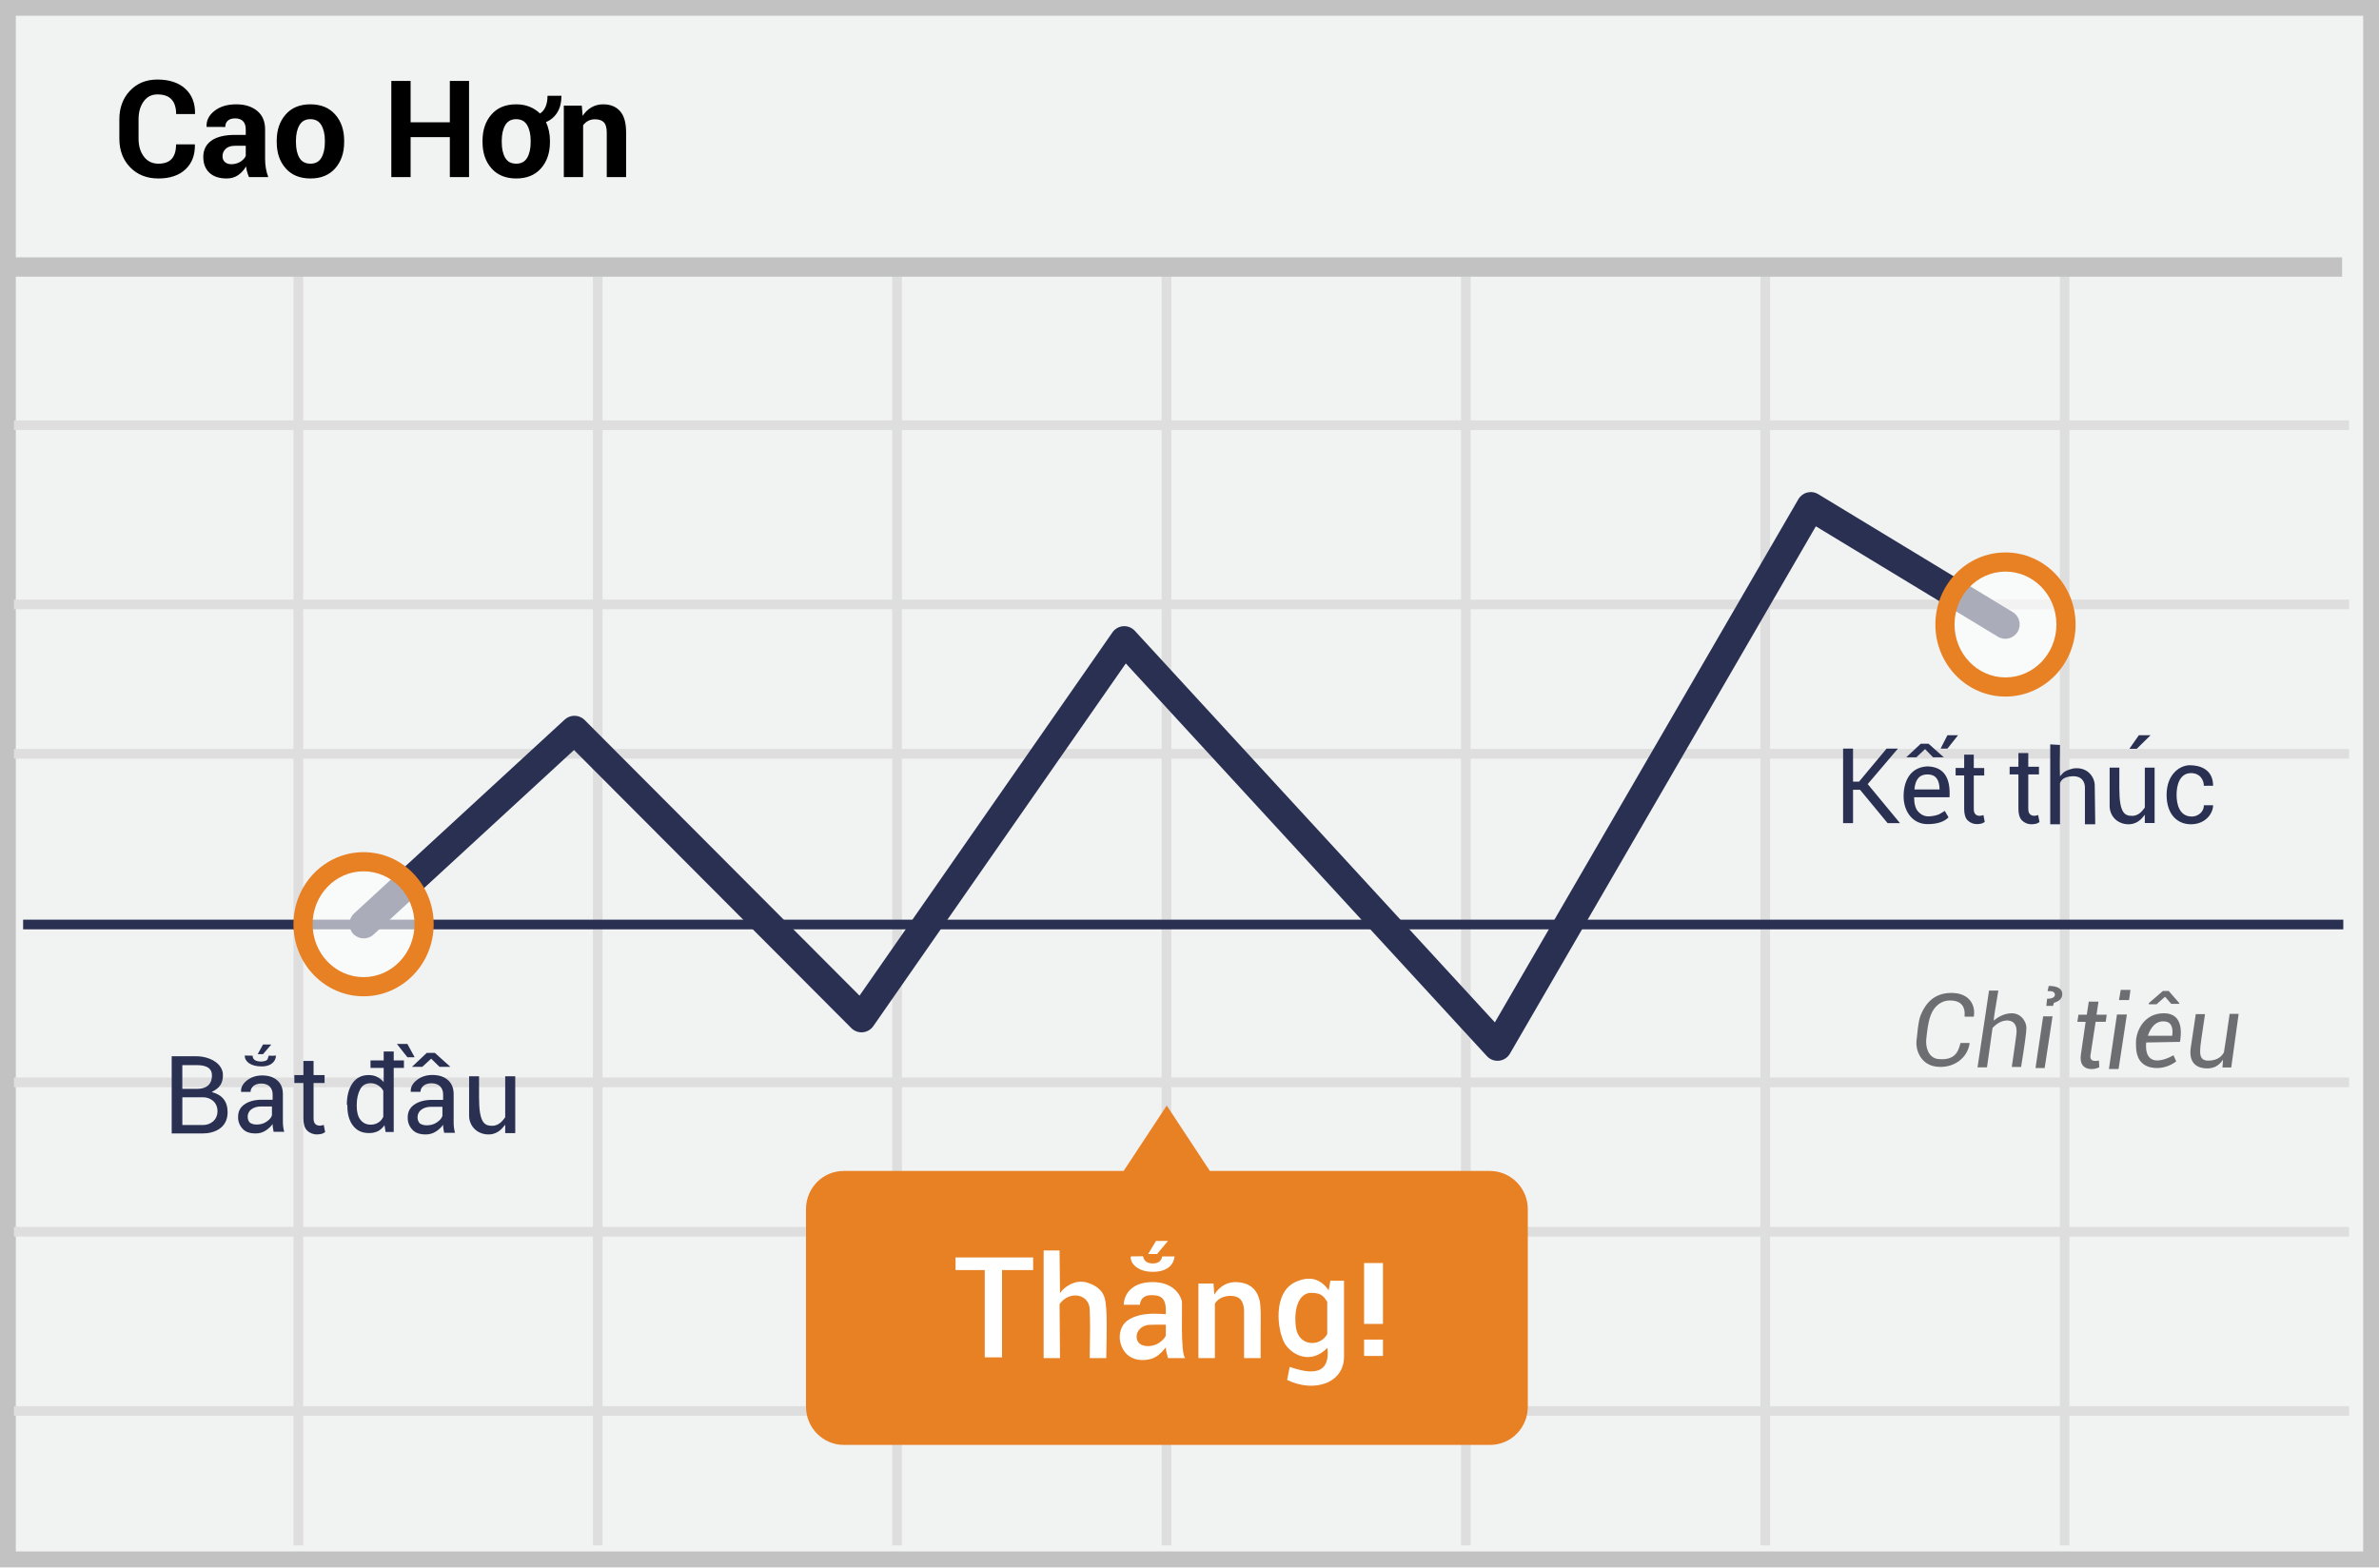
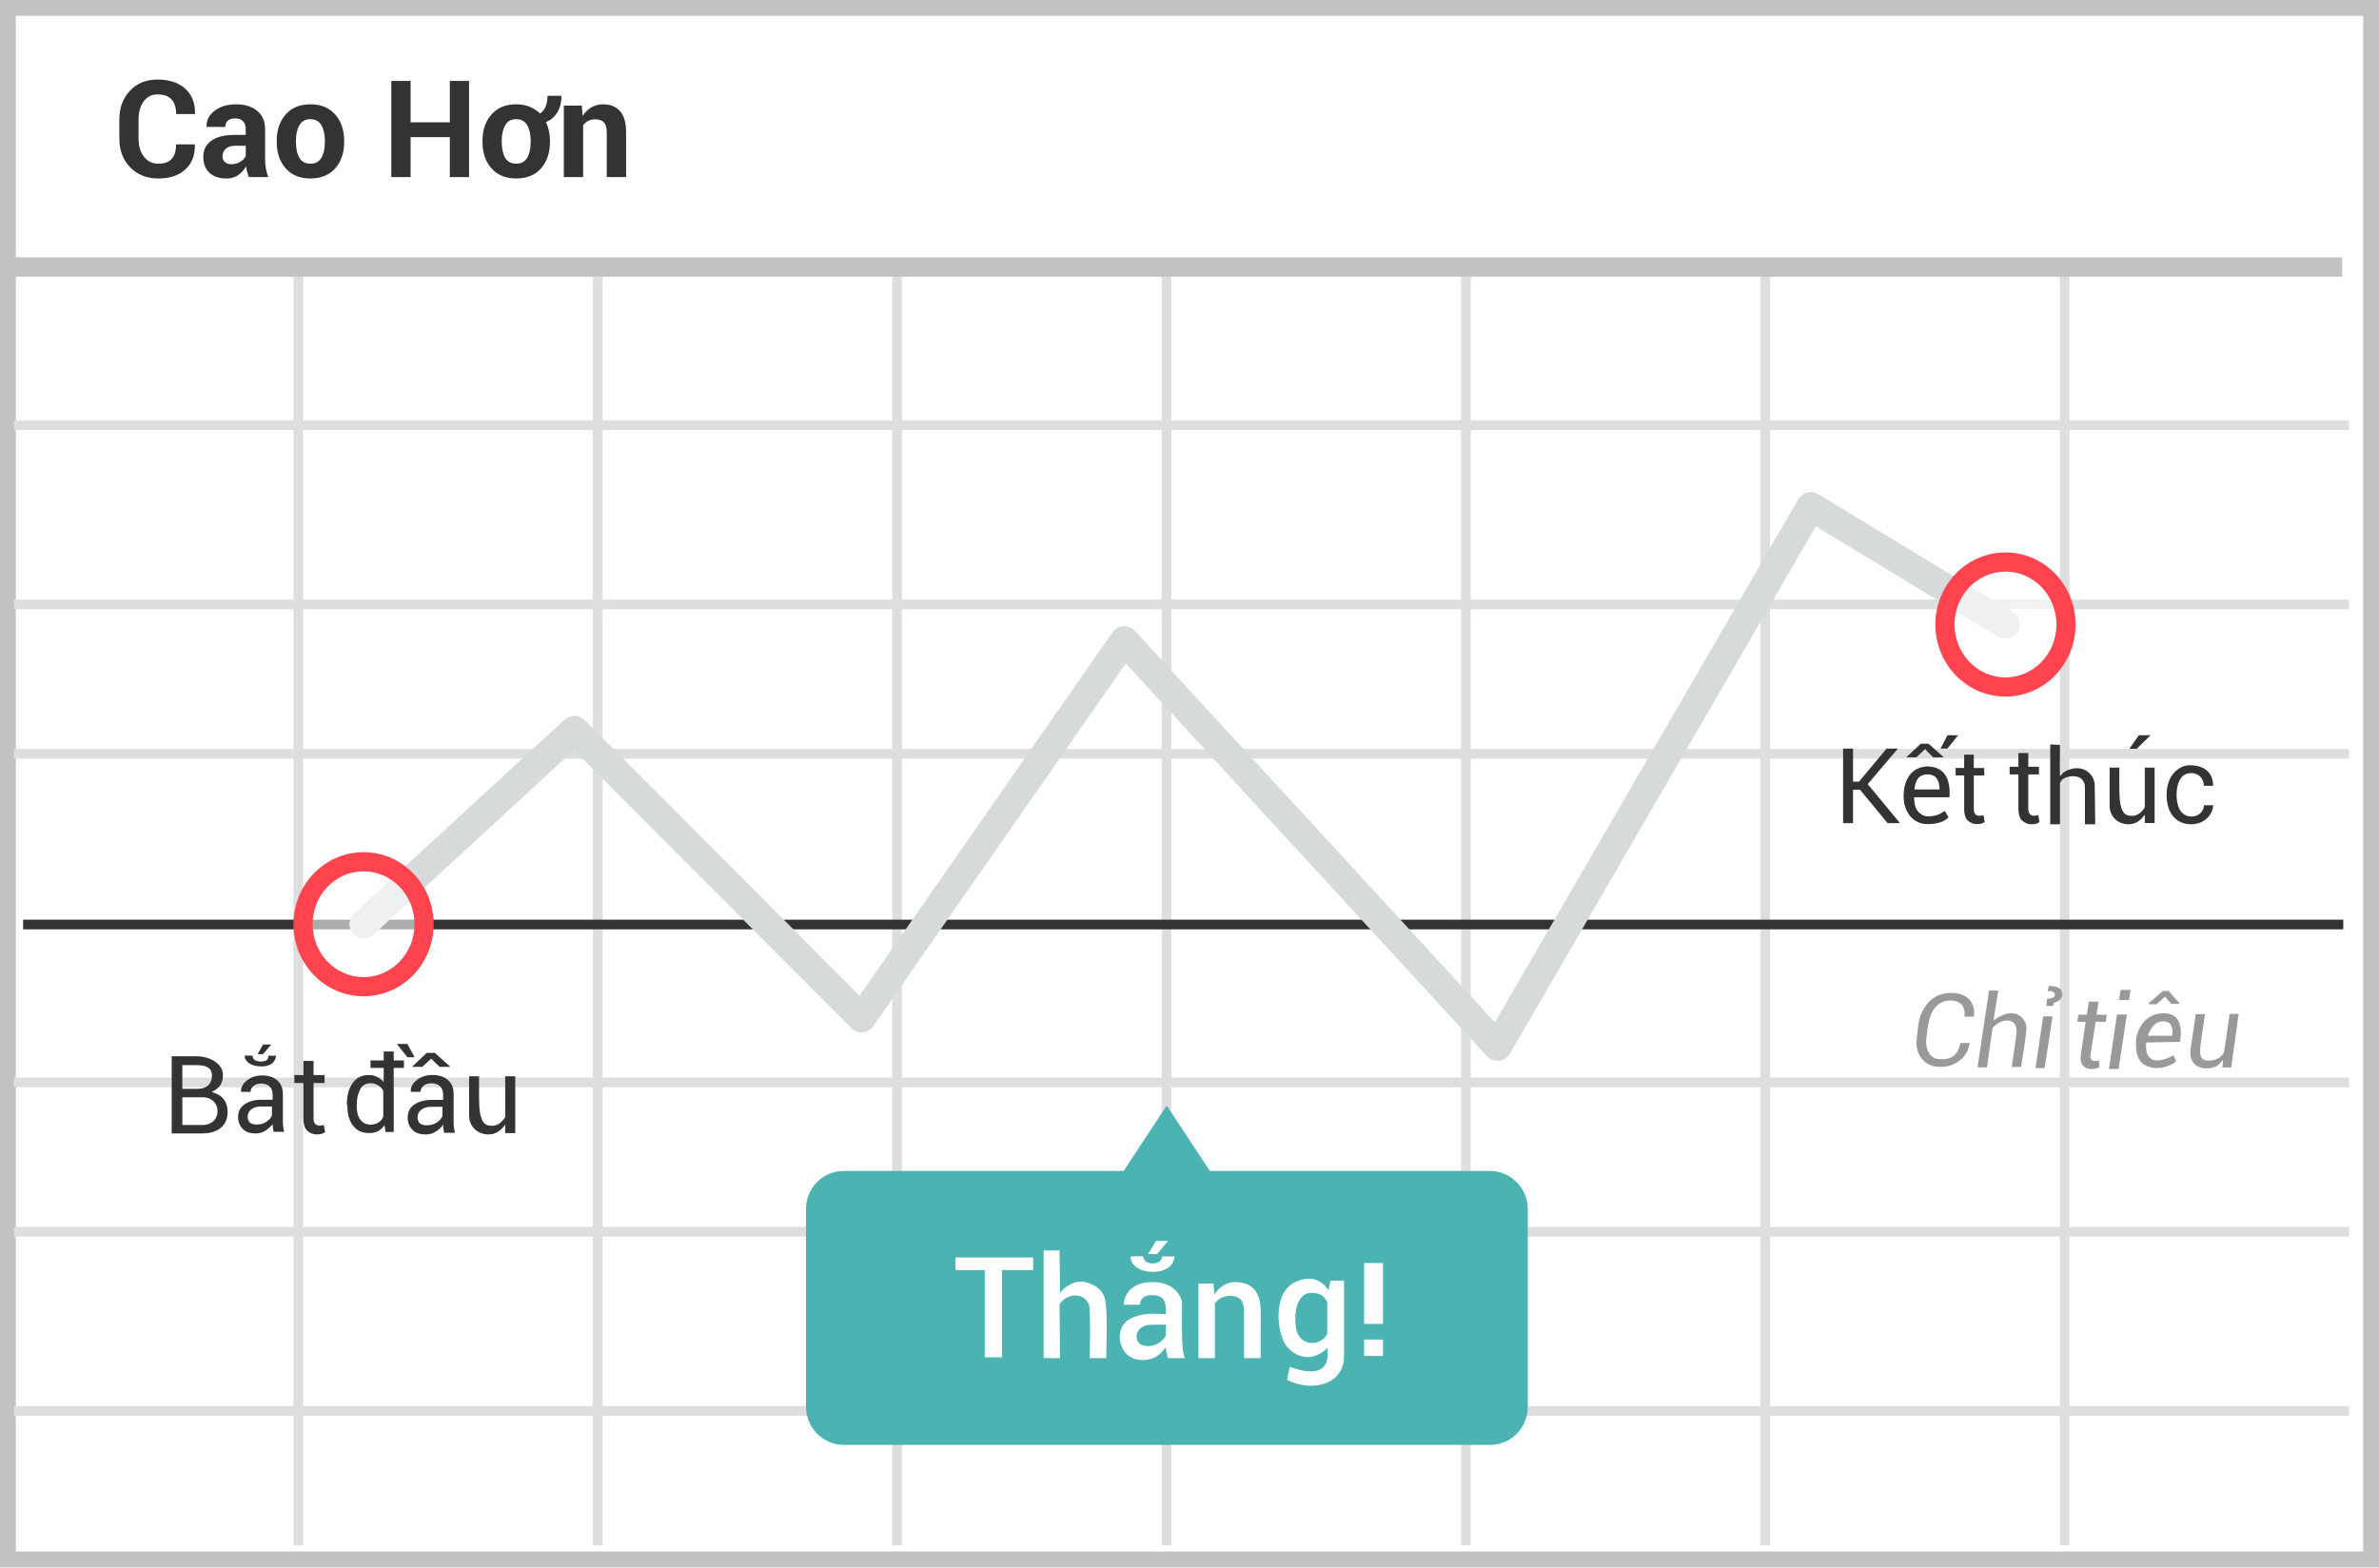
<svg xmlns="http://www.w3.org/2000/svg" width="299" height="197">
  <g fill="none" fill-rule="evenodd">
-     <path fill="#F1F2F2" d="M0 0h299v197H0z" />
+     <path fill="#fff" d="M0 0h299v197H0z" />
    <path d="M1.987 1.98v193.04h295.026V1.98H1.987zM299 0v197H0V0h299z" fill="#C2C2C2" fill-rule="nonzero" />
    <path d="M1.75 54.055V52.84h293.487v1.215H1.75zm0 22.53V75.37h293.487v1.215H1.75zm0 18.775v-1.215h293.487v1.215H1.75zm0 41.305v-1.215h293.487v1.215H1.75zm0 18.775v-1.215h293.487v1.215H1.75zm0 22.53v-1.215h293.487v1.215H1.75zM36.886 32.795h1.215V194.26h-1.215V32.795zm37.627 0h1.215V194.26h-1.215V32.795zm37.626 0h1.215V194.26h-1.215V32.795zm33.864 0h1.215V194.26h-1.215V32.795zm37.627 0h1.215V194.26h-1.215V32.795zm37.627 0h1.215V194.26h-1.215V32.795zm37.626 0h1.215V194.26h-1.215V32.795z" fill="#DFDEDE" fill-rule="nonzero" />
-     <path fill="#2A3052" fill-rule="nonzero" d="M2.906 116.82v-1.215h291.607v1.215z" />
+     <path fill="#333" fill-rule="nonzero" d="M2.906 116.82v-1.215h291.607v1.215z" />
    <path fill="#C2C2C2" fill-rule="nonzero" d="M.8 34.78v-2.43h293.563v2.43z" />
-     <path d="M187.24 147.191h-35.181l-5.419-8.223-5.418 8.223h-35.18c-2.635 0-4.742 2.14-4.742 4.807v24.82c0 2.666 2.145 4.807 4.741 4.807h81.236c2.634 0 4.741-2.14 4.741-4.807v-24.82c0-2.666-2.145-4.807-4.778-4.807z" fill="#E88024" />
+     <path d="M187.24 147.191h-35.181l-5.419-8.223-5.418 8.223h-35.18c-2.635 0-4.742 2.14-4.742 4.807v24.82c0 2.666 2.145 4.807 4.741 4.807h81.236c2.634 0 4.741-2.14 4.741-4.807v-24.82c0-2.666-2.145-4.807-4.778-4.807z" fill="#4BB4B3" />
    <g transform="translate(38 63)">
-       <path d="M34.145 31.28L8.915 54.506a1.805 1.805 0 0 1-2.444-2.656l26.505-24.4a1.805 1.805 0 0 1 2.5.054l34.551 34.651 31.793-45.67a1.805 1.805 0 0 1 2.81-.19l45.25 49.217L188.023-.245a1.805 1.805 0 0 1 2.497-.637l24.47 14.84a1.805 1.805 0 0 1-1.871 3.087L190.222 3.159l-38.45 66.286a1.805 1.805 0 0 1-2.89.316l-45.386-49.365-31.74 45.595a1.805 1.805 0 0 1-2.76.243L34.145 31.281z" fill="#2A3052" fill-rule="nonzero" />
+       <path d="M34.145 31.28L8.915 54.506a1.805 1.805 0 01-2.444-2.656l26.505-24.4a1.805 1.805 0 012.5.054l34.551 34.651 31.793-45.67a1.805 1.805 0 012.81-.19l45.25 49.217L188.023-.245a1.805 1.805 0 012.497-.637l24.47 14.84a1.805 1.805 0 01-1.871 3.087L190.222 3.159l-38.45 66.286a1.805 1.805 0 01-2.89.316l-45.386-49.365-31.74 45.595a1.805 1.805 0 01-2.76.243L34.145 31.281z" fill="#D6DADB" fill-rule="nonzero" />
      <ellipse fill="#FFF" opacity=".6" cx="214.055" cy="15.501" rx="7.608" ry="7.855" />
-       <path d="M214.055 24.56c-4.875 0-8.811-4.064-8.811-9.059 0-4.994 3.936-9.058 8.81-9.058 4.876 0 8.812 4.064 8.812 9.058 0 4.995-3.936 9.059-8.811 9.059zm0-2.407c3.528 0 6.404-2.97 6.404-6.652s-2.876-6.651-6.404-6.651-6.404 2.97-6.404 6.651c0 3.682 2.876 6.652 6.404 6.652z" fill="#E88024" fill-rule="nonzero" />
+       <path d="M214.055 24.56c-4.875 0-8.811-4.064-8.811-9.059 0-4.994 3.936-9.058 8.81-9.058 4.876 0 8.812 4.064 8.812 9.058 0 4.995-3.936 9.059-8.811 9.059zm0-2.407c3.528 0 6.404-2.97 6.404-6.652s-2.876-6.651-6.404-6.651-6.404 2.97-6.404 6.651c0 3.682 2.876 6.652 6.404 6.652z" fill="#FF444F" fill-rule="nonzero" />
      <ellipse fill="#FFF" opacity=".6" cx="7.692" cy="53.177" rx="7.608" ry="7.855" />
-       <path d="M7.693 62.235c-4.875 0-8.81-4.064-8.81-9.058s3.935-9.058 8.81-9.058 8.811 4.064 8.811 9.058-3.936 9.058-8.81 9.058zm0-2.407c3.528 0 6.404-2.97 6.404-6.651 0-3.682-2.876-6.652-6.404-6.652s-6.404 2.97-6.404 6.652 2.876 6.651 6.404 6.651z" fill="#E88024" fill-rule="nonzero" />
+       <path d="M7.693 62.235c-4.875 0-8.81-4.064-8.81-9.058s3.935-9.058 8.81-9.058 8.811 4.064 8.811 9.058-3.936 9.058-8.81 9.058zm0-2.407c3.528 0 6.404-2.97 6.404-6.651 0-3.682-2.876-6.652-6.404-6.652s-6.404 2.97-6.404 6.652 2.876 6.651 6.404 6.651z" fill="#FF444F" fill-rule="nonzero" />
    </g>
-     <g fill="#2A3052" fill-rule="nonzero">
-       <path d="M34.3 141.764c-.034-.17-.034-.305-.034-.475-.238.34-.543.61-.916.848-.373.237-.78.339-1.22.339-.712 0-1.255-.17-1.628-.577-.393-.408-.6-.96-.576-1.525 0-.678.271-1.187.813-1.56.543-.373 1.255-.576 2.17-.576h1.357v-.679c0-.406-.136-.745-.373-.983-.238-.237-.61-.373-1.051-.373-.407 0-.746.102-.984.305-.237.204-.373.475-.373.746h-1.186v-.034c-.034-.508.203-.983.712-1.39.508-.407 1.153-.644 1.932-.644.78 0 1.424.204 1.899.61.475.407.712.984.712 1.73v3.356c0 .238 0 .475.034.712a4 4 0 0 0 .136.678h-1.323v.068a16.13 16.13 0 0 0-.101-.576zm-2.053-.407c.441 0 .882-.102 1.22-.34.374-.237.611-.508.713-.813v-1.119h-1.39c-.509 0-.916.136-1.22.373a1.138 1.138 0 0 0-.442.916c0 .305.102.542.272.746.203.135.474.237.847.237zm7.162-7.995v1.776h1.386v.995h-1.386v4.44c0 .355.072.569.214.71.142.143.32.214.568.214.071 0 .142 0 .249-.036a.518.518 0 0 0 .248-.07l.178.923a2.365 2.365 0 0 1-.426.213 3.11 3.11 0 0 1-.569.071 1.74 1.74 0 0 1-1.279-.497c-.32-.32-.461-.853-.461-1.528v-4.44h-1.137v-.995h1.137v-1.776h1.278zm-17.831 9.114v-9.701h3.097c1.631 0 3.343.874 3.343 2.364 0 1.49-.926 1.838-1.407 2.133 1.33.346 1.996 1.193 1.996 2.54 0 2.022-1.72 2.664-3.126 2.664h-3.903zm1.337-5.603h1.862c1.133 0 1.86-.535 1.86-1.693s-1.133-1.29-1.92-1.29h-1.802v2.983zm.003 1.058v3.484h2.642c.78 0 1.775-.54 1.775-1.742s-.988-1.742-1.775-1.742h-2.642zm10.85-5.232c.552.016.551.026.913-.014 0 .584-.447 1.366-1.81 1.366-1.362 0-2.116-.613-2.116-1.366l.994.014c.002.493.376.739 1.123.739.793-.08.75-.24.896-.739zm-1.382-.188h.67l1.036-1.212h-1.036l-.67 1.212zm23.342 9.36c-.034-.174-.034-.313-.034-.487a3.22 3.22 0 0 1-.939.87 2.27 2.27 0 0 1-1.251.347c-.73 0-1.287-.174-1.67-.59a2.12 2.12 0 0 1-.59-1.565c0-.696.278-1.217.834-1.6.556-.382 1.286-.59 2.225-.59h1.39v-.696c0-.417-.138-.765-.382-1.008-.243-.243-.625-.382-1.077-.382-.418 0-.765.104-1.009.313-.243.208-.382.486-.382.764h-1.217v-.034c-.034-.522.209-1.009.73-1.426.522-.417 1.182-.66 1.982-.66s1.46.208 1.947.625c.486.418.73 1.009.73 1.773v3.442c0 .244 0 .487.035.73.034.244.069.487.139.695h-1.357v.07c-.035-.209-.07-.417-.105-.591h.001zm-2.104-.417c.452 0 .904-.104 1.252-.348.382-.243.625-.521.73-.834v-1.147H54.18c-.521 0-.938.139-1.251.382-.29.225-.457.572-.452.939 0 .313.104.556.278.765.209.139.487.243.87.243h-.001zm-10.032-2.569c0-1.124.238-2.044.714-2.725.477-.68 1.158-1.022 2.01-1.022.409 0 .783.069 1.09.239.306.136.579.375.817.647v-3.849h1.26v10.116h-1.021l-.136-.852c-.21.31-.49.566-.817.75a2.52 2.52 0 0 1-1.158.238c-.852 0-1.499-.307-1.976-.92-.476-.613-.715-1.43-.715-2.452v-.17h-.068zm1.242.138c0 .715.136 1.294.443 1.702.307.41.715.648 1.328.648.375 0 .681-.103.954-.273.272-.17.477-.409.613-.715v-3.27a1.785 1.785 0 0 0-.647-.68 1.713 1.713 0 0 0-.92-.273c-.613 0-1.056.238-1.328.749-.272.51-.443 1.158-.443 1.975v.137zm18.662-3.732h1.262v7.145h-1.262v-1.06c-.4.518-1.061 1.35-2.387 1.21-1.325-.14-2.145-1.18-2.15-2.327-.007-1.146.005-5.356 0-4.968h1.25v2.707c0 3.166.697 3.517 1.65 3.517.951 0 1.418-.804 1.637-1.073-.01-1.504-.01-3.221 0-5.15v-.001z" />
+     <g fill="#333" fill-rule="nonzero">
+       <path d="M34.3 141.764c-.034-.17-.034-.305-.034-.475-.238.34-.543.61-.916.848-.373.237-.78.339-1.22.339-.712 0-1.255-.17-1.628-.577-.393-.408-.6-.96-.576-1.525 0-.678.271-1.187.813-1.56.543-.373 1.255-.576 2.17-.576h1.357v-.679c0-.406-.136-.745-.373-.983-.238-.237-.61-.373-1.051-.373-.407 0-.746.102-.984.305-.237.204-.373.475-.373.746h-1.186v-.034c-.034-.508.203-.983.712-1.39.508-.407 1.153-.644 1.932-.644.78 0 1.424.204 1.899.61.475.407.712.984.712 1.73v3.356c0 .238 0 .475.034.712a4 4 0 00.136.678h-1.323v.068a16.13 16.13 0 00-.101-.576zm-2.053-.407c.441 0 .882-.102 1.22-.34.374-.237.611-.508.713-.813v-1.119h-1.39c-.509 0-.916.136-1.22.373a1.138 1.138 0 00-.442.916c0 .305.102.542.272.746.203.135.474.237.847.237zm7.162-7.995v1.776h1.386v.995h-1.386v4.44c0 .355.072.569.214.71.142.143.32.214.568.214.071 0 .142 0 .249-.036a.518.518 0 00.248-.07l.178.923a2.365 2.365 0 01-.426.213 3.11 3.11 0 01-.569.071 1.74 1.74 0 01-1.279-.497c-.32-.32-.461-.853-.461-1.528v-4.44h-1.137v-.995h1.137v-1.776h1.278zm-17.831 9.114v-9.701h3.097c1.631 0 3.343.874 3.343 2.364 0 1.49-.926 1.838-1.407 2.133 1.33.346 1.996 1.193 1.996 2.54 0 2.022-1.72 2.664-3.126 2.664h-3.903zm1.337-5.603h1.862c1.133 0 1.86-.535 1.86-1.693s-1.133-1.29-1.92-1.29h-1.802v2.983zm.003 1.058v3.484h2.642c.78 0 1.775-.54 1.775-1.742s-.988-1.742-1.775-1.742h-2.642zm10.85-5.232c.552.016.551.026.913-.014 0 .584-.447 1.366-1.81 1.366-1.362 0-2.116-.613-2.116-1.366l.994.014c.002.493.376.739 1.123.739.793-.08.75-.24.896-.739zm-1.382-.188h.67l1.036-1.212h-1.036l-.67 1.212zm23.342 9.36c-.034-.174-.034-.313-.034-.487a3.22 3.22 0 01-.939.87 2.27 2.27 0 01-1.251.347c-.73 0-1.287-.174-1.67-.59a2.12 2.12 0 01-.59-1.565c0-.696.278-1.217.834-1.6.556-.382 1.286-.59 2.225-.59h1.39v-.696c0-.417-.138-.765-.382-1.008-.243-.243-.625-.382-1.077-.382-.418 0-.765.104-1.009.313-.243.208-.382.486-.382.764h-1.217v-.034c-.034-.522.209-1.009.73-1.426.522-.417 1.182-.66 1.982-.66s1.46.208 1.947.625c.486.418.73 1.009.73 1.773v3.442c0 .244 0 .487.035.73.034.244.069.487.139.695h-1.357v.07c-.035-.209-.07-.417-.105-.591h.001zm-2.104-.417c.452 0 .904-.104 1.252-.348.382-.243.625-.521.73-.834v-1.147H54.18c-.521 0-.938.139-1.251.382-.29.225-.457.572-.452.939 0 .313.104.556.278.765.209.139.487.243.87.243h-.001zm-10.032-2.569c0-1.124.238-2.044.714-2.725.477-.68 1.158-1.022 2.01-1.022.409 0 .783.069 1.09.239.306.136.579.375.817.647v-3.849h1.26v10.116h-1.021l-.136-.852c-.21.31-.49.566-.817.75a2.52 2.52 0 01-1.158.238c-.852 0-1.499-.307-1.976-.92-.476-.613-.715-1.43-.715-2.452v-.17h-.068zm1.242.138c0 .715.136 1.294.443 1.702.307.41.715.648 1.328.648.375 0 .681-.103.954-.273.272-.17.477-.409.613-.715v-3.27a1.785 1.785 0 00-.647-.68 1.713 1.713 0 00-.92-.273c-.613 0-1.056.238-1.328.749-.272.51-.443 1.158-.443 1.975v.137zm18.662-3.732h1.262v7.145h-1.262v-1.06c-.4.518-1.061 1.35-2.387 1.21-1.325-.14-2.145-1.18-2.15-2.327-.007-1.146.005-5.356 0-4.968h1.25v2.707c0 3.166.697 3.517 1.65 3.517.951 0 1.418-.804 1.637-1.073-.01-1.504-.01-3.221 0-5.15v-.001z" />
      <path d="M50.768 133.296v.942h-4.202v-.942h4.202zm1.344-.4h-.91l-1.318-1.67h1.318l.91 1.67zm.958 1.21h-1.297l1.86-1.753h1.027l1.949 1.754h-1.364l-1.054-1.029-1.121 1.028z" />
    </g>
-     <path d="M254.92 94.658v1.722h1.343v.964h-1.343v4.305c0 .345.069.551.207.689.137.138.31.207.55.207.07 0 .138 0 .242-.035a.486.486 0 0 0 .24-.069l.173.896a2.34 2.34 0 0 1-.413.206 3.01 3.01 0 0 1-.551.07 1.688 1.688 0 0 1-1.24-.483c-.31-.31-.448-.826-.448-1.48v-4.306h-1.102v-.964h1.102v-1.722h1.24zm14.647 1.832h1.23v6.962h-1.23v-1.033c-.39.505-1.034 1.316-2.326 1.179s-2.09-1.15-2.096-2.267c-.006-1.116.005-5.219 0-4.84h1.22v2.637c0 3.085.678 3.427 1.606 3.427.927 0 1.382-.784 1.596-1.045-.011-1.466-.011-3.14 0-5.02zm7.421 2.284c.457-.014.886 0 1.162 0 0-2.044-1.62-2.584-2.923-2.584-1.302 0-2.922 1.182-2.922 3.717s1.421 3.768 3.186 3.704c1.764-.064 2.659-1.405 2.659-2.392-.515.011-.646.011-1.162 0 0 .932-.839 1.422-1.497 1.422-1.576 0-1.933-1.528-1.933-2.743 0-1.216.403-2.716 1.81-2.716 1.193 0 1.62.926 1.62 1.592zm-28.916-3.916v1.68h1.31v.94h-1.31v4.199c0 .336.067.537.202.672.134.134.302.201.537.201.067 0 .135 0 .235-.033a.48.48 0 0 0 .235-.068l.168.874a2.21 2.21 0 0 1-.403.201 2.94 2.94 0 0 1-.537.068 1.646 1.646 0 0 1-1.21-.47c-.302-.303-.436-.807-.436-1.445v-4.2h-1.075v-.94h1.075v-1.68h1.21l-.001.001zm-3.05 5.36h-4.45c0 .826.168 1.424.505 1.792.444.484.91.66 1.55.596 1.118-.112 1.334-.411 1.796-.675l.472.808c-.551.57-1.432.854-2.643.854-1.816 0-2.924-1.506-2.996-3.298-.072-1.792.643-3.87 2.996-3.958 1.994.053 2.918 1.347 2.77 3.881zm-1.25-.985c-.012-1.26-.518-1.89-1.519-1.89-1 0-1.547.63-1.64 1.89h3.16-.001zm-12.126-5.13h1.25v4.152h.754l3.46-4.152h1.426l-3.796 4.46 4.06 4.91h-1.556l-3.466-4.195h-.882v4.194h-1.25v-9.369zm9.208 1.093h-1.271l1.825-1.708h.977l1.923 1.708h-1.354l-1.009-1.035-1.091 1.035zm3.906-2.78l-.862 1.686h.862l1.338-1.685-1.338-.001zm12.918 1.154v10.043h1.23V98.46c.164-.538.673-.832 1.526-.88 1.28-.075 1.606.793 1.606 1.4v4.633h1.296c-.028-1.652-.05-3.305-.063-4.957 0-.762-.739-2.324-2.703-2.06-1.35.349-1.251.606-1.662.983-.028-.291-.028-1.603 0-3.937l-1.23-.072zm10.881.553h-.932l1.193-1.706h1.472l-1.733 1.706z" fill="#2A3052" fill-rule="nonzero" />
-     <path d="M265.056 134.375h1.213l1.043-6.852h-1.243l-1.013 6.852zm2.706-9.943l-.173 1.279h-1.268l.218-1.28 1.223.001zm-11.932 9.82h1.15l.989-6.493h-1.178l-.961 6.493zm-8.916-6.452h1.152c.245-1.202-.337-3.046-2.94-2.988-2.605.06-3.436 2.115-3.741 2.832-.306.716-.414 2.387-.518 3.244-.103.858.37 2.928 2.504 3.191 2.136.264 3.945-1.072 4.181-2.974h-1.146c-.206.586-.354 2.262-2.782 2.021-1.322-.131-1.637-1.637-1.523-2.542.114-.906.174-1.903.547-2.94.45-1.254 1.433-1.886 2.407-1.886 1.36 0 1.98.68 1.859 2.042zm26.255 4.851c.07.173.152.357.344.765-1.447 1.102-3.112.952-3.89.496-1.17-.686-1.17-1.961-1.165-2.947.008-1.257.932-3.596 3.506-3.596s2.152 2.779 2.026 3.596c-.263 0-1.682.026-4.258.077-.239 3.057 2.071 2.374 3.437 1.609zm-.155-2.458c.15-1.207-.221-1.81-1.113-1.81-1.337 0-1.806 1.416-1.955 1.81h3.068zm-10.488-4.286h1.22l-.25 1.64h1.283l-.126.894h-1.267c-.394 2.55-.608 3.934-.641 4.156-.05.333-.104.948 1.058.72.023.322.038.6.043.834-.46.313-2.615.666-2.32-1.554l.602-4.143-1.043-.013.146-.893h1.043l.252-1.64v-.001zm-5.339.537h.844l.106-.384c.668-.195 1.02-.537 1.055-1.024.052-.732-.574-1.103-1.699-1.103l-.15.656c.615-.042.923.107.923.447 0 .509-.822.509-.98.509-.028.178-.062.477-.1.9l.001-.001zm16.713-.353v.098h-1.003l-.785-.897-1.072.947h-.965v-.148l1.765-1.522h.732l1.328 1.522zm6.329 1.356h1.131l-.931 6.738h-1.107c.045-.48.067-.809.067-.988-.485.775-1.191 1.141-2.119 1.1-1.391-.061-2.254-.893-1.894-2.839l.596-3.978h1.16c-.4 2.63-.6 4.073-.6 4.328 0 .382-.192 1.517.991 1.517s1.724-.555 1.985-1.036c.125-.73.366-2.343.72-4.842h.001zm-30.24-2.931h1.17c-.39 2.24-.585 3.5-.585 3.778.736-.614 1.494-.921 2.274-.921 1.169 0 1.836 1.039 1.836 1.841 0 .535-.223 2.17-.667 4.903h-1.17c.403-2.724.604-4.205.604-4.443 0-.357-.033-1.244-.972-1.38-.939-.136-1.723.564-2.05.92l-.7 4.956h-1.185l1.445-9.654z" fill="#6D6E71" fill-rule="nonzero" />
-     <path d="M173.815 166.421h-2.374v-7.653h2.374v7.653zm0 4.027h-2.374v-2.056h2.374v2.056zm-23.195-9.105h1.898l.096 1.383c.777-1.16 1.786-1.676 3.026-1.547.717.074 2.231.31 2.683 2.348.165.747.13 2.01.118 3.726-.005.666-.005 1.82 0 3.46h-2.084v-5.87c0-.69-.193-1.46-.771-1.752-.796-.4-2.294-.233-2.895.778v6.845h-2.071v-9.371zm-7.361 2.668c-.642-.004-1.315-.004-2.02 0 0-1.013.725-2.851 3.627-2.851 2.902 0 3.598 1.993 3.677 2.422.079.43-.202 6.448.405 7.132l-2.156.002c-.178-.61-.267-1.06-.267-1.351-.336.41-.915 1.16-1.804 1.436-.888.276-2.907.424-3.734-1.514-.545-1.276-.197-2.713.827-3.37 1.692-1.087 4.017-.724 4.711-.724.09-1.939-.49-2.39-1.804-2.39-.876 0-1.363.402-1.462 1.208zm3.265 2.507a34.98 34.98 0 0 0-2.129.018c-.846.075-1.6.7-1.535 1.592.077 1.062 1.285 1.258 2.23.951.795-.257 1.348-.921 1.434-1.204v-1.357zm20.467-4.334l.211-1.191h1.72v9.535c.007 3.324-3.725 4.596-7.154 2.936.197-.98.305-1.528.324-1.644 1.494.5 5.212 1.748 4.739-2.39-2.134 2.187-4.55.862-5.385-.598-.923-1.612-1.523-6.42 1.444-7.717 1.71-.747 3.076-.39 4.1 1.07l.001-.001zm-.18 1.454c-.405-.615-.665-1.127-2.029-1.127-1.363 0-2.217 1.673-1.921 4.242.296 2.568 3.084 2.568 3.95.943v-4.058zm-35.644-6.454h2.003c.037 3.283.055 5.072.055 5.367.489-.76 1.905-1.791 3.416-1.324 2.397.742 2.288 2.306 2.397 3.356.073.7.073 2.743 0 6.13h-2.078c.057-2.796.057-4.783 0-5.96.076-2.039-2.46-2.652-3.79-.83l.055 6.79h-2.058v-13.529zm-1.318.876v1.592h-3.911v10.966h-2.17v-10.966h-3.669v-1.592h9.75zm16.216-.126h1.562c-.076.745-.599 1.937-2.754 1.937-2.155 0-2.906-1.353-2.742-1.937l1.528-.022c.123.605.53.907 1.221.907.692 0 1.087-.295 1.185-.885zm-1.76-.305h1.123l1.368-1.636h-1.51l-.981 1.636z" fill="#FFF" fill-rule="nonzero" />
-     <path d="M24.479 18.151l.016.05c.022 1.3-.375 2.331-1.19 3.092-.817.761-1.95 1.142-3.4 1.142-1.456 0-2.637-.468-3.545-1.403-.907-.935-1.36-2.139-1.36-3.611v-2.399c0-1.466.442-2.67 1.327-3.61C17.213 10.47 18.364 10 19.78 10c1.495 0 2.662.383 3.503 1.15.841.766 1.251 1.81 1.229 3.133l-.017.05h-2.357c0-.797-.191-1.407-.573-1.83-.382-.424-.977-.635-1.785-.635-.725 0-1.3.294-1.726.884-.426.59-.64 1.34-.64 2.253v2.416c0 .924.225 1.68.673 2.27.448.59 1.054.884 1.818.884.758 0 1.318-.203 1.68-.61.363-.407.544-1.011.544-1.814h2.35zm6.815 4.11a5.098 5.098 0 0 1-.229-.648 4.504 4.504 0 0 1-.137-.697 3.34 3.34 0 0 1-.983 1.087c-.407.288-.893.432-1.457.432-.94 0-1.666-.242-2.175-.727-.509-.484-.764-1.144-.764-1.98 0-.88.34-1.561 1.017-2.046.678-.484 1.667-.726 2.968-.726h1.353v-.714c0-.431-.114-.766-.34-1.004-.227-.238-.562-.357-1.005-.357-.393 0-.696.095-.909.286-.213.191-.32.455-.32.793l-2.34-.008-.009-.05c-.038-.758.291-1.413.988-1.963.698-.55 1.613-.826 2.748-.826 1.073 0 1.945.272 2.615.817.67.546 1.004 1.322 1.004 2.329v3.71c0 .42.032.817.095 1.187.064.371.165.74.303 1.104h-2.423v.001zm-2.217-1.62a2.08 2.08 0 0 0 1.137-.315c.332-.21.557-.454.673-.73v-1.27h-1.353c-.515 0-.905.128-1.17.386-.26.24-.405.58-.4.934 0 .298.1.54.3.722.199.182.47.274.813.274v-.001zm5.703-2.954c0-1.34.373-2.437 1.12-3.292.748-.855 1.782-1.282 3.105-1.282 1.328 0 2.368.426 3.121 1.278.753.852 1.129 1.95 1.129 3.296v.174c0 1.35-.375 2.45-1.125 3.3-.75.849-1.786 1.274-3.108 1.274-1.329 0-2.368-.425-3.117-1.275-.75-.849-1.125-1.949-1.125-3.3v-.173zm2.415.174c0 .819.144 1.476.432 1.971.288.496.753.743 1.395.743.625 0 1.083-.249 1.373-.747.29-.498.436-1.154.436-1.967v-.174c0-.797-.146-1.448-.44-1.951-.293-.504-.755-.755-1.386-.755-.625 0-1.083.253-1.374.759-.29.506-.436 1.155-.436 1.947v.174zm21.757 4.4h-2.416v-5.023h-4.93v5.022h-2.424V10.174h2.424v5.197h4.93v-5.197h2.416v12.087zm1.693-4.574c0-1.34.374-2.437 1.12-3.292.748-.855 1.783-1.282 3.105-1.282.62 0 1.182.1 1.685.303.504.202.941.485 1.312.85.31-.193.545-.48.705-.858.16-.38.241-.835.241-1.366h1.752c0 .808-.166 1.493-.498 2.054a3.005 3.005 0 0 1-1.445 1.25c.16.343.284.712.37 1.108.085.396.128.806.128 1.233v.174c0 1.35-.375 2.45-1.125 3.3-.75.849-1.786 1.274-3.108 1.274-1.328 0-2.367-.425-3.117-1.275-.75-.849-1.125-1.949-1.125-3.3v-.173zm2.416.174c0 .819.144 1.476.431 1.971.288.496.753.743 1.395.743.625 0 1.083-.249 1.374-.747.29-.498.435-1.154.435-1.967v-.174c0-.797-.146-1.448-.44-1.951-.293-.504-.755-.755-1.386-.755-.625 0-1.083.253-1.374.759-.29.506-.435 1.155-.435 1.947v.174zm10.06-4.582l.108 1.286a3.283 3.283 0 0 1 1.104-1.07c.447-.257.955-.39 1.47-.382.907 0 1.615.285 2.124.855.51.57.764 1.464.764 2.681v5.611h-2.432v-5.603c0-.603-.122-1.03-.365-1.282-.244-.252-.612-.378-1.104-.378a1.774 1.774 0 0 0-1.502.747v6.516h-2.426v-8.981h2.259z" fill="#000" fill-rule="nonzero" />
+     <path d="M254.92 94.658v1.722h1.343v.964h-1.343v4.305c0 .345.069.551.207.689.137.138.31.207.55.207.07 0 .138 0 .242-.035a.486.486 0 00.24-.069l.173.896a2.34 2.34 0 01-.413.206 3.01 3.01 0 01-.551.07 1.688 1.688 0 01-1.24-.483c-.31-.31-.448-.826-.448-1.48v-4.306h-1.102v-.964h1.102v-1.722h1.24zm14.647 1.832h1.23v6.962h-1.23v-1.033c-.39.505-1.034 1.316-2.326 1.179s-2.09-1.15-2.096-2.267c-.006-1.116.005-5.219 0-4.84h1.22v2.637c0 3.085.678 3.427 1.606 3.427.927 0 1.382-.784 1.596-1.045-.011-1.466-.011-3.14 0-5.02zm7.421 2.284c.457-.014.886 0 1.162 0 0-2.044-1.62-2.584-2.923-2.584-1.302 0-2.922 1.182-2.922 3.717s1.421 3.768 3.186 3.704c1.764-.064 2.659-1.405 2.659-2.392-.515.011-.646.011-1.162 0 0 .932-.839 1.422-1.497 1.422-1.576 0-1.933-1.528-1.933-2.743 0-1.216.403-2.716 1.81-2.716 1.193 0 1.62.926 1.62 1.592zm-28.916-3.916v1.68h1.31v.94h-1.31v4.199c0 .336.067.537.202.672.134.134.302.201.537.201.067 0 .135 0 .235-.033a.48.48 0 00.235-.068l.168.874a2.21 2.21 0 01-.403.201 2.94 2.94 0 01-.537.068 1.646 1.646 0 01-1.21-.47c-.302-.303-.436-.807-.436-1.445v-4.2h-1.075v-.94h1.075v-1.68h1.21l-.001.001zm-3.05 5.36h-4.45c0 .826.168 1.424.505 1.792.444.484.91.66 1.55.596 1.118-.112 1.334-.411 1.796-.675l.472.808c-.551.57-1.432.854-2.643.854-1.816 0-2.924-1.506-2.996-3.298-.072-1.792.643-3.87 2.996-3.958 1.994.053 2.918 1.347 2.77 3.881zm-1.25-.985c-.012-1.26-.518-1.89-1.519-1.89-1 0-1.547.63-1.64 1.89h3.16-.001zm-12.126-5.13h1.25v4.152h.754l3.46-4.152h1.426l-3.796 4.46 4.06 4.91h-1.556l-3.466-4.195h-.882v4.194h-1.25v-9.369zm9.208 1.093h-1.271l1.825-1.708h.977l1.923 1.708h-1.354l-1.009-1.035-1.091 1.035zm3.906-2.78l-.862 1.686h.862l1.338-1.685-1.338-.001zm12.918 1.154v10.043h1.23V98.46c.164-.538.673-.832 1.526-.88 1.28-.075 1.606.793 1.606 1.4v4.633h1.296c-.028-1.652-.05-3.305-.063-4.957 0-.762-.739-2.324-2.703-2.06-1.35.349-1.251.606-1.662.983-.028-.291-.028-1.603 0-3.937l-1.23-.072zm10.881.553h-.932l1.193-1.706h1.472l-1.733 1.706z" fill="#333" fill-rule="nonzero" />
+     <path d="M265.056 134.375h1.213l1.043-6.852h-1.243l-1.013 6.852zm2.706-9.943l-.173 1.279h-1.268l.218-1.28 1.223.001zm-11.932 9.82h1.15l.989-6.493h-1.178l-.961 6.493zm-8.916-6.452h1.152c.245-1.202-.337-3.046-2.94-2.988-2.605.06-3.436 2.115-3.741 2.832-.306.716-.414 2.387-.518 3.244-.103.858.37 2.928 2.504 3.191 2.136.264 3.945-1.072 4.181-2.974h-1.146c-.206.586-.354 2.262-2.782 2.021-1.322-.131-1.637-1.637-1.523-2.542.114-.906.174-1.903.547-2.94.45-1.254 1.433-1.886 2.407-1.886 1.36 0 1.98.68 1.859 2.042zm26.255 4.851c.07.173.152.357.344.765-1.447 1.102-3.112.952-3.89.496-1.17-.686-1.17-1.961-1.165-2.947.008-1.257.932-3.596 3.506-3.596s2.152 2.779 2.026 3.596c-.263 0-1.682.026-4.258.077-.239 3.057 2.071 2.374 3.437 1.609zm-.155-2.458c.15-1.207-.221-1.81-1.113-1.81-1.337 0-1.806 1.416-1.955 1.81h3.068zm-10.488-4.286h1.22l-.25 1.64h1.283l-.126.894h-1.267c-.394 2.55-.608 3.934-.641 4.156-.05.333-.104.948 1.058.72.023.322.038.6.043.834-.46.313-2.615.666-2.32-1.554l.602-4.143-1.043-.013.146-.893h1.043l.252-1.64v-.001zm-5.339.537h.844l.106-.384c.668-.195 1.02-.537 1.055-1.024.052-.732-.574-1.103-1.699-1.103l-.15.656c.615-.042.923.107.923.447 0 .509-.822.509-.98.509-.028.178-.062.477-.1.9l.001-.001zm16.713-.353v.098h-1.003l-.785-.897-1.072.947h-.965v-.148l1.765-1.522h.732l1.328 1.522zm6.329 1.356h1.131l-.931 6.738h-1.107c.045-.48.067-.809.067-.988-.485.775-1.191 1.141-2.119 1.1-1.391-.061-2.254-.893-1.894-2.839l.596-3.978h1.16c-.4 2.63-.6 4.073-.6 4.328 0 .382-.192 1.517.991 1.517s1.724-.555 1.985-1.036c.125-.73.366-2.343.72-4.842h.001zm-30.24-2.931h1.17c-.39 2.24-.585 3.5-.585 3.778.736-.614 1.494-.921 2.274-.921 1.169 0 1.836 1.039 1.836 1.841 0 .535-.223 2.17-.667 4.903h-1.17c.403-2.724.604-4.205.604-4.443 0-.357-.033-1.244-.972-1.38-.939-.136-1.723.564-2.05.92l-.7 4.956h-1.185l1.445-9.654z" fill="#999" fill-rule="nonzero" />
+     <path d="M173.815 166.421h-2.374v-7.653h2.374v7.653zm0 4.027h-2.374v-2.056h2.374v2.056zm-23.195-9.105h1.898l.096 1.383c.777-1.16 1.786-1.676 3.026-1.547.717.074 2.231.31 2.683 2.348.165.747.13 2.01.118 3.726-.005.666-.005 1.82 0 3.46h-2.084v-5.87c0-.69-.193-1.46-.771-1.752-.796-.4-2.294-.233-2.895.778v6.845h-2.071v-9.371zm-7.361 2.668c-.642-.004-1.315-.004-2.02 0 0-1.013.725-2.851 3.627-2.851 2.902 0 3.598 1.993 3.677 2.422.079.43-.202 6.448.405 7.132l-2.156.002c-.178-.61-.267-1.06-.267-1.351-.336.41-.915 1.16-1.804 1.436-.888.276-2.907.424-3.734-1.514-.545-1.276-.197-2.713.827-3.37 1.692-1.087 4.017-.724 4.711-.724.09-1.939-.49-2.39-1.804-2.39-.876 0-1.363.402-1.462 1.208zm3.265 2.507a34.98 34.98 0 00-2.129.018c-.846.075-1.6.7-1.535 1.592.077 1.062 1.285 1.258 2.23.951.795-.257 1.348-.921 1.434-1.204v-1.357zm20.467-4.334l.211-1.191h1.72v9.535c.007 3.324-3.725 4.596-7.154 2.936.197-.98.305-1.528.324-1.644 1.494.5 5.212 1.748 4.739-2.39-2.134 2.187-4.55.862-5.385-.598-.923-1.612-1.523-6.42 1.444-7.717 1.71-.747 3.076-.39 4.1 1.07l.001-.001zm-.18 1.454c-.405-.615-.665-1.127-2.029-1.127-1.363 0-2.217 1.673-1.921 4.242.296 2.568 3.084 2.568 3.95.943v-4.058zm-35.644-6.454h2.003c.037 3.283.055 5.072.055 5.367.489-.76 1.905-1.791 3.416-1.324 2.397.742 2.288 2.306 2.397 3.356.073.7.073 2.743 0 6.13h-2.078c.057-2.796.057-4.783 0-5.96.076-2.039-2.46-2.652-3.79-.83l.055 6.79h-2.058v-13.529zm-1.318.876v1.592h-3.911v10.966h-2.17v-10.966h-3.669v-1.592h9.75zm16.216-.126h1.562c-.076.745-.599 1.937-2.754 1.937-2.155 0-2.906-1.353-2.742-1.937l1.528-.022c.123.605.53.907 1.221.907.692 0 1.087-.295 1.185-.885zm-1.76-.305h1.123l1.368-1.636h-1.51l-.981 1.636z" fill="#FFF" fill-rule="nonzero" />
+     <path d="M24.479 18.151l.016.05c.022 1.3-.375 2.331-1.19 3.092-.817.761-1.95 1.142-3.4 1.142-1.456 0-2.637-.468-3.545-1.403-.907-.935-1.36-2.139-1.36-3.611v-2.399c0-1.466.442-2.67 1.327-3.61C17.213 10.47 18.364 10 19.78 10c1.495 0 2.662.383 3.503 1.15.841.766 1.251 1.81 1.229 3.133l-.017.05h-2.357c0-.797-.191-1.407-.573-1.83-.382-.424-.977-.635-1.785-.635-.725 0-1.3.294-1.726.884-.426.59-.64 1.34-.64 2.253v2.416c0 .924.225 1.68.673 2.27.448.59 1.054.884 1.818.884.758 0 1.318-.203 1.68-.61.363-.407.544-1.011.544-1.814h2.35zm6.815 4.11a5.098 5.098 0 01-.229-.648 4.504 4.504 0 01-.137-.697 3.34 3.34 0 01-.983 1.087c-.407.288-.893.432-1.457.432-.94 0-1.666-.242-2.175-.727-.509-.484-.764-1.144-.764-1.98 0-.88.34-1.561 1.017-2.046.678-.484 1.667-.726 2.968-.726h1.353v-.714c0-.431-.114-.766-.34-1.004-.227-.238-.562-.357-1.005-.357-.393 0-.696.095-.909.286-.213.191-.32.455-.32.793l-2.34-.008-.009-.05c-.038-.758.291-1.413.988-1.963.698-.55 1.613-.826 2.748-.826 1.073 0 1.945.272 2.615.817.67.546 1.004 1.322 1.004 2.329v3.71c0 .42.032.817.095 1.187.064.371.165.74.303 1.104h-2.423v.001zm-2.217-1.62a2.08 2.08 0 001.137-.315c.332-.21.557-.454.673-.73v-1.27h-1.353c-.515 0-.905.128-1.17.386-.26.24-.405.58-.4.934 0 .298.1.54.3.722.199.182.47.274.813.274v-.001zm5.703-2.954c0-1.34.373-2.437 1.12-3.292.748-.855 1.782-1.282 3.105-1.282 1.328 0 2.368.426 3.121 1.278.753.852 1.129 1.95 1.129 3.296v.174c0 1.35-.375 2.45-1.125 3.3-.75.849-1.786 1.274-3.108 1.274-1.329 0-2.368-.425-3.117-1.275-.75-.849-1.125-1.949-1.125-3.3v-.173zm2.415.174c0 .819.144 1.476.432 1.971.288.496.753.743 1.395.743.625 0 1.083-.249 1.373-.747.29-.498.436-1.154.436-1.967v-.174c0-.797-.146-1.448-.44-1.951-.293-.504-.755-.755-1.386-.755-.625 0-1.083.253-1.374.759-.29.506-.436 1.155-.436 1.947v.174zm21.757 4.4h-2.416v-5.023h-4.93v5.022h-2.424V10.174h2.424v5.197h4.93v-5.197h2.416v12.087zm1.693-4.574c0-1.34.374-2.437 1.12-3.292.748-.855 1.783-1.282 3.105-1.282.62 0 1.182.1 1.685.303.504.202.941.485 1.312.85.31-.193.545-.48.705-.858.16-.38.241-.835.241-1.366h1.752c0 .808-.166 1.493-.498 2.054a3.005 3.005 0 01-1.445 1.25c.16.343.284.712.37 1.108.085.396.128.806.128 1.233v.174c0 1.35-.375 2.45-1.125 3.3-.75.849-1.786 1.274-3.108 1.274-1.328 0-2.367-.425-3.117-1.275-.75-.849-1.125-1.949-1.125-3.3v-.173zm2.416.174c0 .819.144 1.476.431 1.971.288.496.753.743 1.395.743.625 0 1.083-.249 1.374-.747.29-.498.435-1.154.435-1.967v-.174c0-.797-.146-1.448-.44-1.951-.293-.504-.755-.755-1.386-.755-.625 0-1.083.253-1.374.759-.29.506-.435 1.155-.435 1.947v.174zm10.06-4.582l.108 1.286a3.283 3.283 0 011.104-1.07c.447-.257.955-.39 1.47-.382.907 0 1.615.285 2.124.855.51.57.764 1.464.764 2.681v5.611h-2.432v-5.603c0-.603-.122-1.03-.365-1.282-.244-.252-.612-.378-1.104-.378a1.774 1.774 0 00-1.502.747v6.516h-2.426v-8.981h2.259z" fill="#333" fill-rule="nonzero" />
  </g>
</svg>
